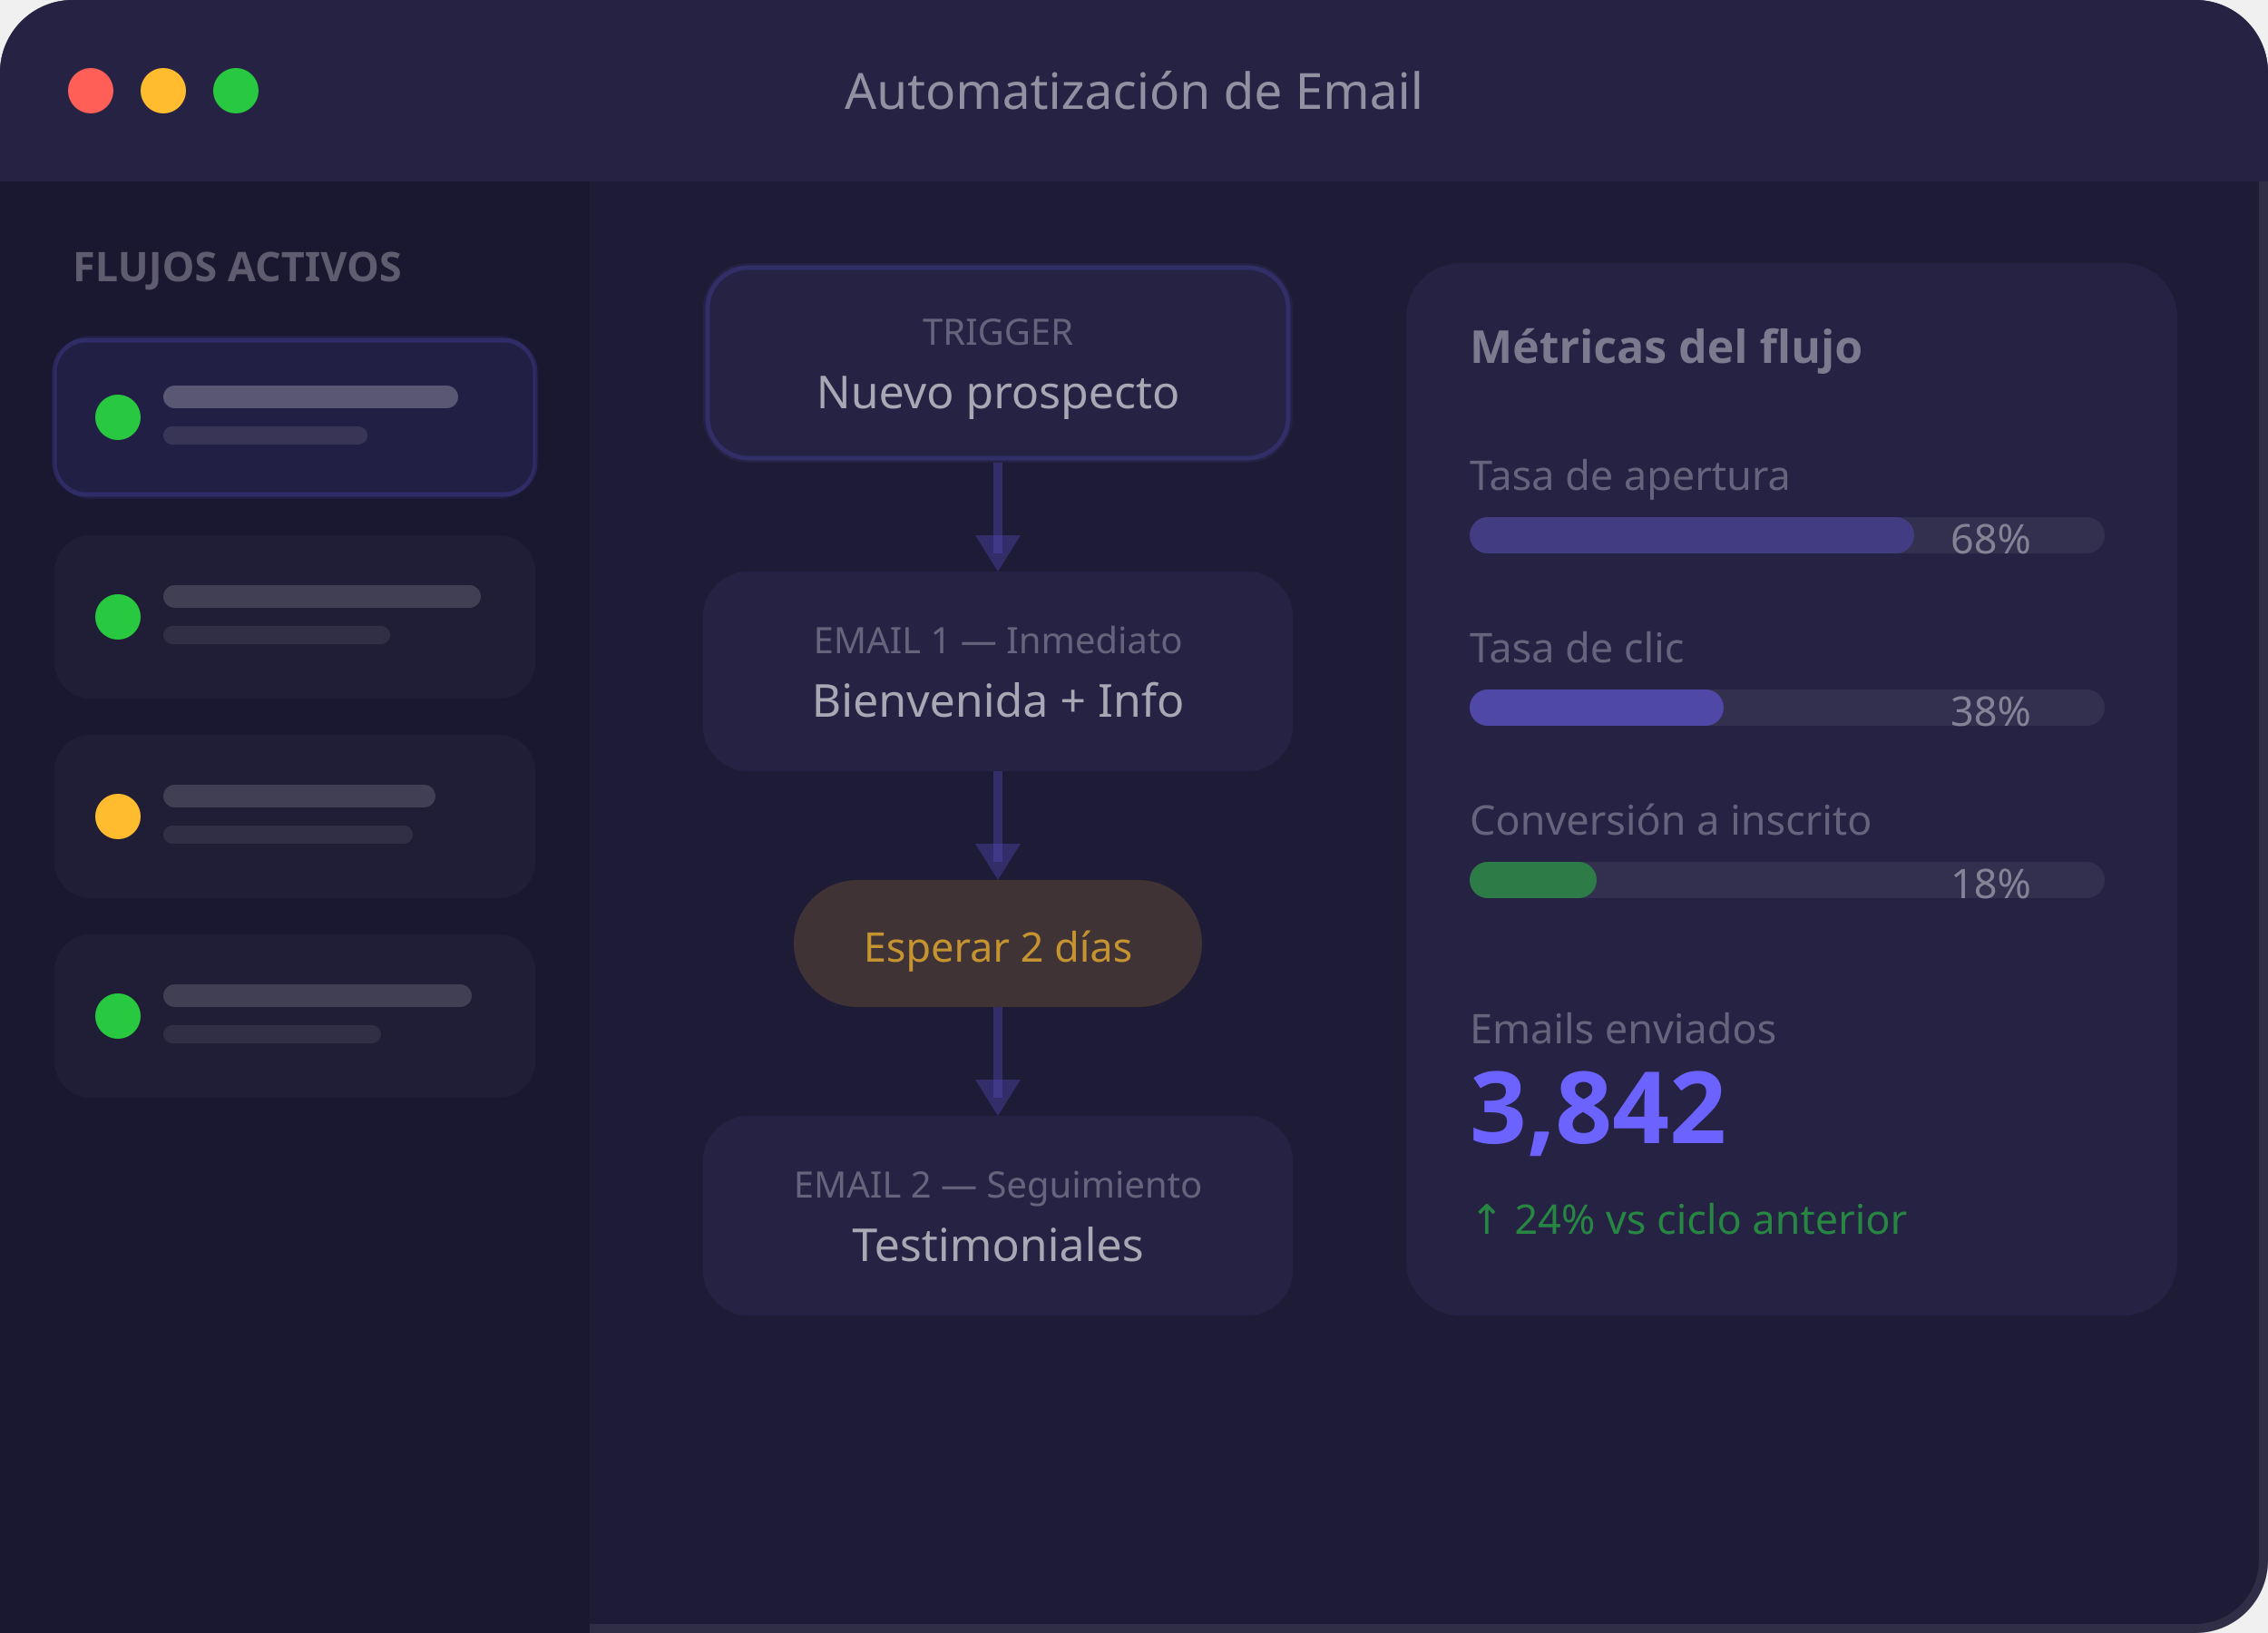
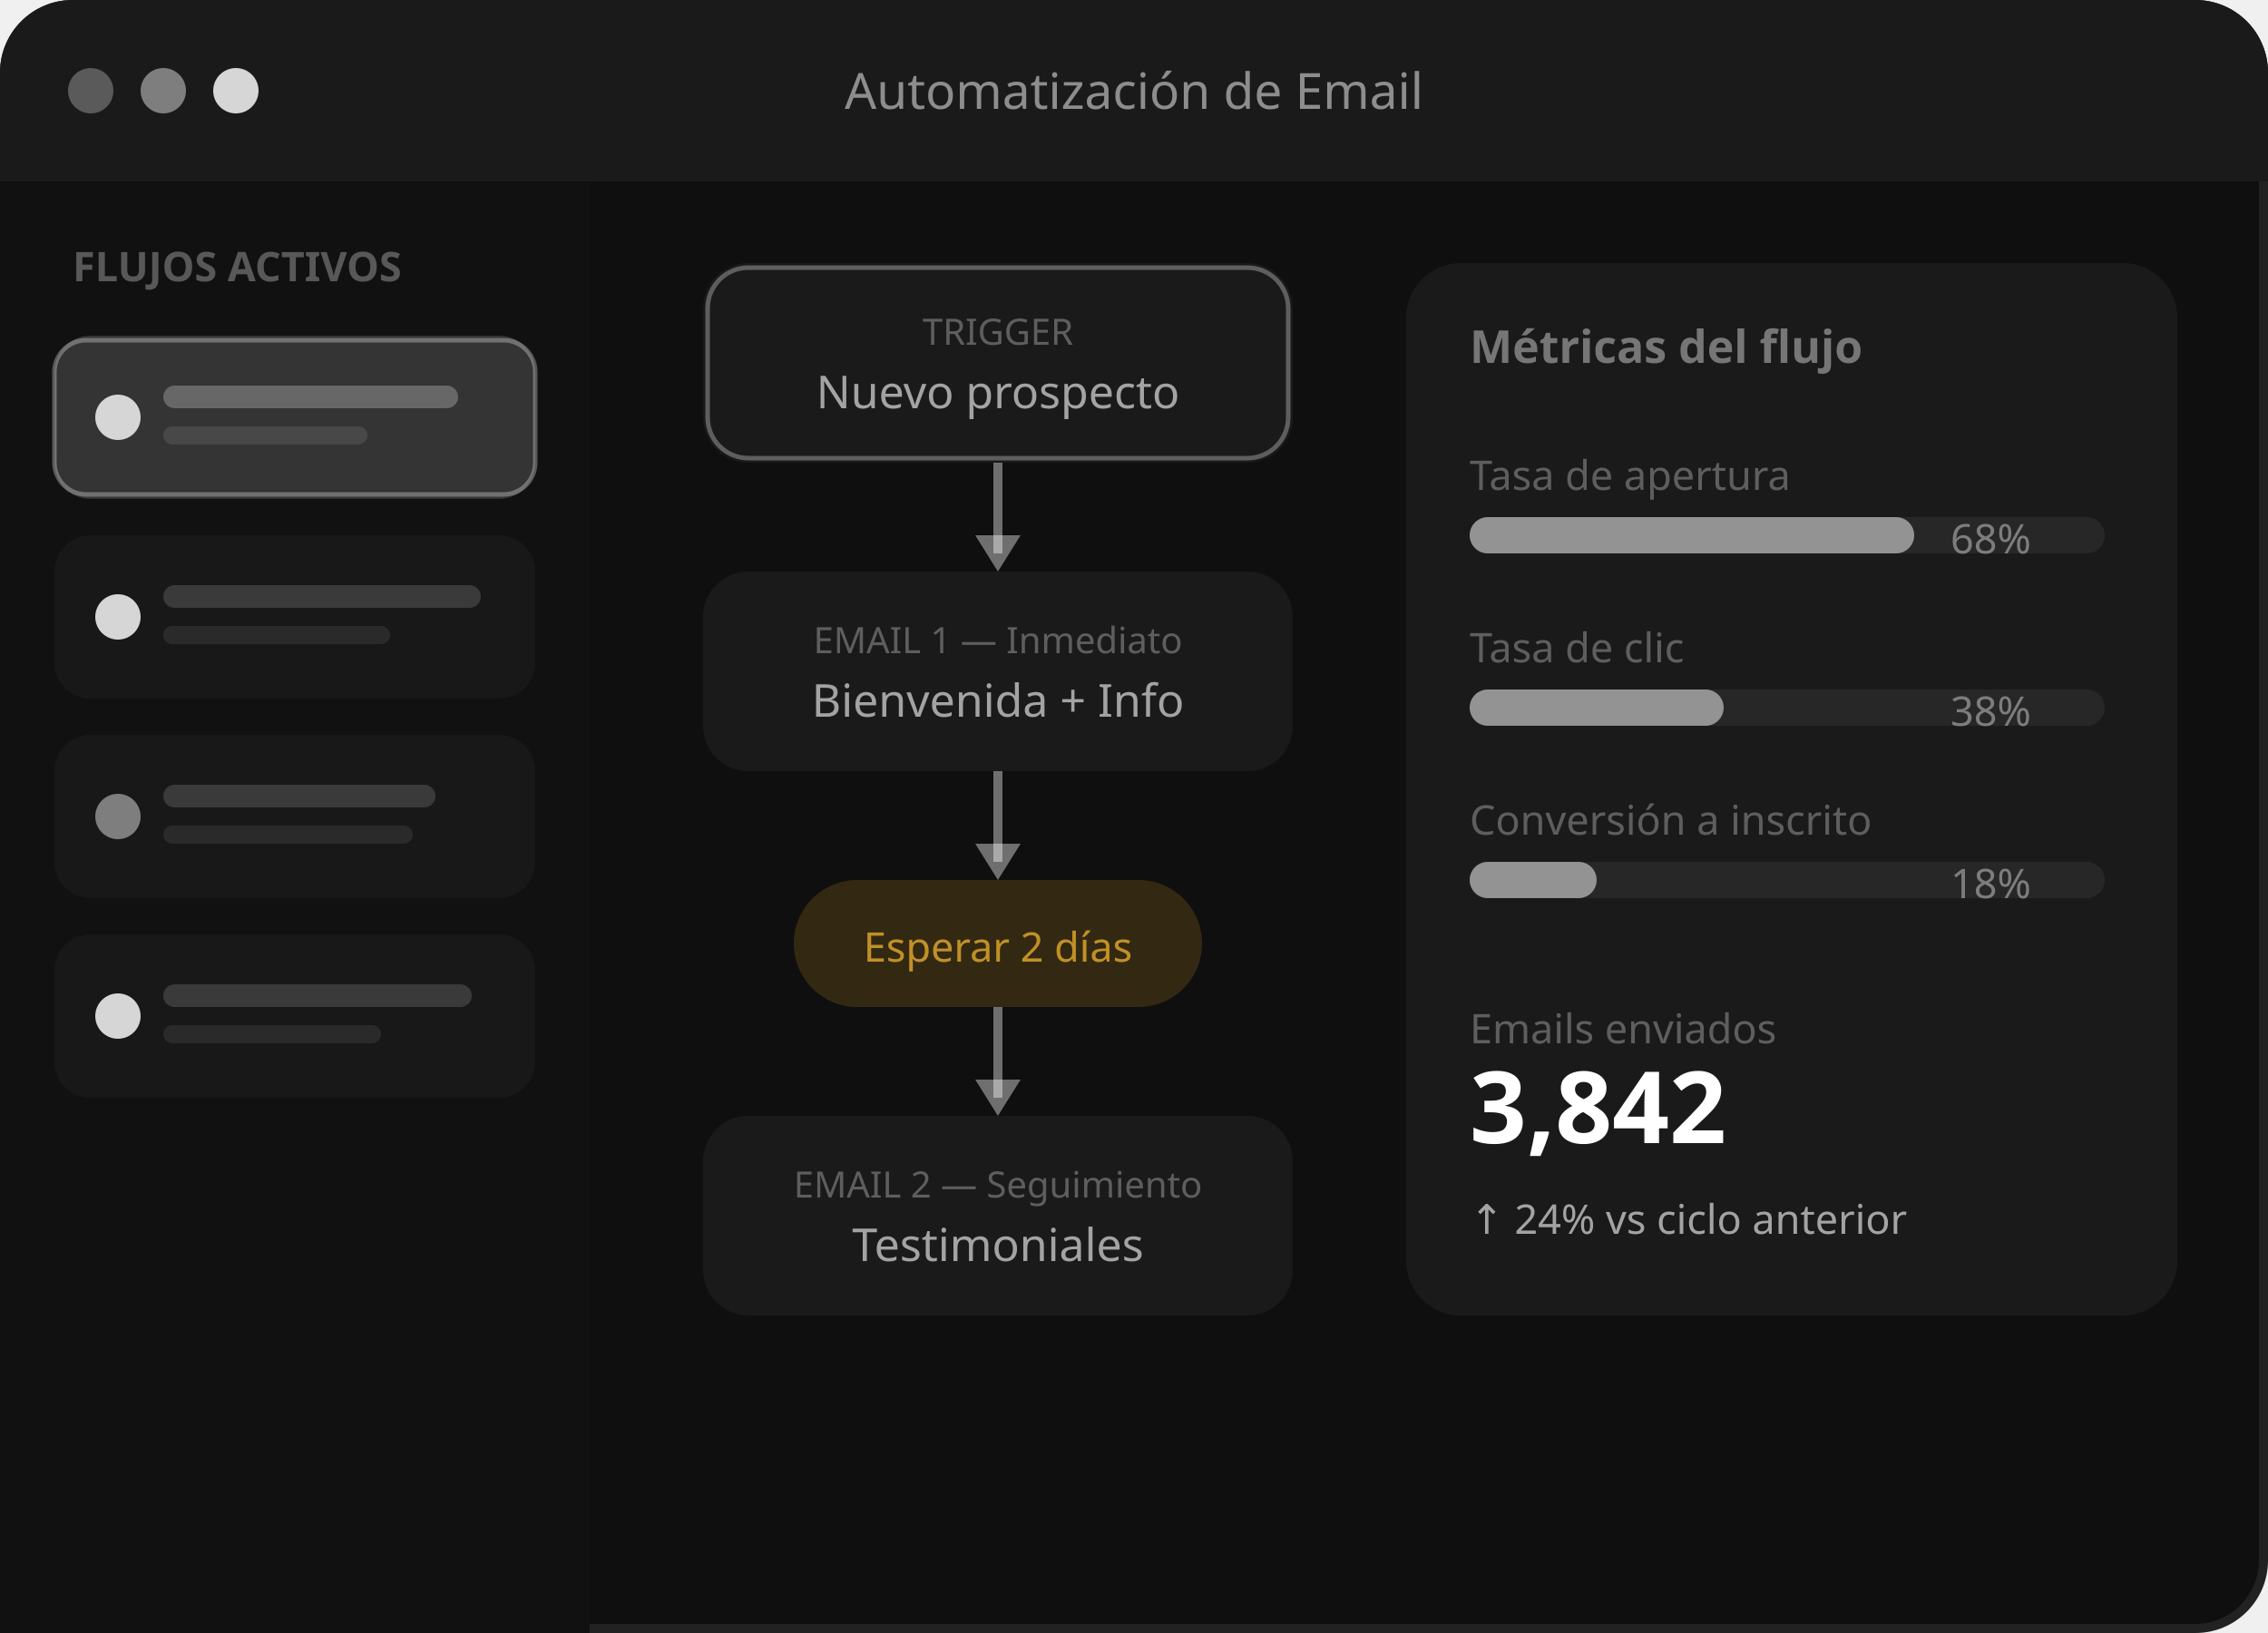
<svg xmlns="http://www.w3.org/2000/svg" width="500" height="360" viewBox="0 0 500 360" fill="none">
-   <rect width="500" height="360" rx="16" fill="#1E1B37" />
+   <rect width="500" height="360" rx="16" fill="#0F0F0F" />
  <rect x="1" y="1" width="498" height="358" rx="15" stroke="rgba(255,255,255,0.08)" stroke-width="2" />
-   <rect x="0" y="0" width="500" height="40" rx="16" fill="#252244" />
-   <rect x="0" y="20" width="500" height="20" fill="#252244" />
-   <circle cx="20" cy="20" r="5" fill="#FF5F57" />
-   <circle cx="36" cy="20" r="5" fill="#FEBC2E" />
-   <circle cx="52" cy="20" r="5" fill="#28C840" />
+   <rect x="0" y="0" width="500" height="40" rx="16" fill="#1A1A1A" />
+   <rect x="0" y="20" width="500" height="20" fill="#1A1A1A" />
+   <circle cx="20" cy="20" r="5" fill="#5A5A5A" />
+   <circle cx="36" cy="20" r="5" fill="#7E7E7E" />
+   <circle cx="52" cy="20" r="5" fill="#D6D6D6" />
  <text x="250" y="24" text-anchor="middle" font-family="sans-serif" font-size="11" fill="rgba(255,255,255,0.5)">Automatización de Email</text>
-   <rect x="0" y="40" width="130" height="320" fill="#1A1730" />
+   <rect x="0" y="40" width="130" height="320" fill="#111111" />
  <text x="16" y="62" font-family="sans-serif" font-size="9" fill="rgba(255,255,255,0.3)" font-weight="600">FLUJOS ACTIVOS</text>
-   <rect x="12" y="74" width="106" height="36" rx="8" fill="rgba(83,74,183,0.15)" />
-   <rect x="12" y="75" width="106" height="34" rx="7" stroke="rgba(83,74,183,0.3)" stroke-width="1" />
-   <circle cx="26" cy="92" r="5" fill="#28C840" />
+   <rect x="12" y="74" width="106" height="36" rx="8" fill="rgba(255,255,255,0.15)" />
+   <rect x="12" y="75" width="106" height="34" rx="7" stroke="rgba(255,255,255,0.3)" stroke-width="1" />
+   <circle cx="26" cy="92" r="5" fill="#D6D6D6" />
  <rect x="36" y="85" width="65" height="5" rx="2.5" fill="rgba(255,255,255,0.25)" />
  <rect x="36" y="94" width="45" height="4" rx="2" fill="rgba(255,255,255,0.1)" />
  <rect x="12" y="118" width="106" height="36" rx="8" fill="rgba(255,255,255,0.03)" />
-   <circle cx="26" cy="136" r="5" fill="#28C840" />
+   <circle cx="26" cy="136" r="5" fill="#D6D6D6" />
  <rect x="36" y="129" width="70" height="5" rx="2.5" fill="rgba(255,255,255,0.15)" />
  <rect x="36" y="138" width="50" height="4" rx="2" fill="rgba(255,255,255,0.08)" />
  <rect x="12" y="162" width="106" height="36" rx="8" fill="rgba(255,255,255,0.03)" />
-   <circle cx="26" cy="180" r="5" fill="#FEBC2E" />
+   <circle cx="26" cy="180" r="5" fill="#7E7E7E" />
  <rect x="36" y="173" width="60" height="5" rx="2.5" fill="rgba(255,255,255,0.15)" />
  <rect x="36" y="182" width="55" height="4" rx="2" fill="rgba(255,255,255,0.08)" />
  <rect x="12" y="206" width="106" height="36" rx="8" fill="rgba(255,255,255,0.03)" />
-   <circle cx="26" cy="224" r="5" fill="#28C840" />
+   <circle cx="26" cy="224" r="5" fill="#D6D6D6" />
  <rect x="36" y="217" width="68" height="5" rx="2.5" fill="rgba(255,255,255,0.15)" />
  <rect x="36" y="226" width="48" height="4" rx="2" fill="rgba(255,255,255,0.08)" />
-   <rect x="155" y="58" width="130" height="44" rx="10" fill="#252244" />
-   <rect x="156" y="59" width="128" height="42" rx="9" stroke="rgba(83,74,183,0.3)" stroke-width="1" />
+   <rect x="155" y="58" width="130" height="44" rx="10" fill="#1A1A1A" />
+   <rect x="156" y="59" width="128" height="42" rx="9" stroke="rgba(255,255,255,0.3)" stroke-width="1" />
  <text x="220" y="76" text-anchor="middle" font-family="sans-serif" font-size="8" fill="rgba(255,255,255,0.3)">TRIGGER</text>
  <text x="220" y="90" text-anchor="middle" font-family="sans-serif" font-size="10" fill="rgba(255,255,255,0.6)">Nuevo prospecto</text>
-   <line x1="220" y1="102" x2="220" y2="122" stroke="rgba(83,74,183,0.4)" stroke-width="2" />
-   <polygon points="215,118 220,126 225,118" fill="rgba(83,74,183,0.4)" />
-   <rect x="155" y="126" width="130" height="44" rx="10" fill="#252244" />
+   <line x1="220" y1="102" x2="220" y2="122" stroke="rgba(255,255,255,0.4)" stroke-width="2" />
+   <polygon points="215,118 220,126 225,118" fill="rgba(255,255,255,0.4)" />
+   <rect x="155" y="126" width="130" height="44" rx="10" fill="#1A1A1A" />
  <text x="220" y="144" text-anchor="middle" font-family="sans-serif" font-size="8" fill="rgba(255,255,255,0.3)">EMAIL 1 — Inmediato</text>
  <text x="220" y="158" text-anchor="middle" font-family="sans-serif" font-size="10" fill="rgba(255,255,255,0.6)">Bienvenida + Info</text>
-   <line x1="220" y1="170" x2="220" y2="190" stroke="rgba(83,74,183,0.4)" stroke-width="2" />
-   <polygon points="215,186 220,194 225,186" fill="rgba(83,74,183,0.4)" />
+   <line x1="220" y1="170" x2="220" y2="190" stroke="rgba(255,255,255,0.4)" stroke-width="2" />
+   <polygon points="215,186 220,194 225,186" fill="rgba(255,255,255,0.4)" />
  <rect x="175" y="194" width="90" height="28" rx="14" fill="rgba(254,188,46,0.15)" />
  <text x="220" y="212" text-anchor="middle" font-family="sans-serif" font-size="9" fill="rgba(254,188,46,0.7)">Esperar 2 días</text>
-   <line x1="220" y1="222" x2="220" y2="242" stroke="rgba(83,74,183,0.4)" stroke-width="2" />
-   <polygon points="215,238 220,246 225,238" fill="rgba(83,74,183,0.4)" />
-   <rect x="155" y="246" width="130" height="44" rx="10" fill="#252244" />
+   <line x1="220" y1="222" x2="220" y2="242" stroke="rgba(255,255,255,0.4)" stroke-width="2" />
+   <polygon points="215,238 220,246 225,238" fill="rgba(255,255,255,0.4)" />
+   <rect x="155" y="246" width="130" height="44" rx="10" fill="#1A1A1A" />
  <text x="220" y="264" text-anchor="middle" font-family="sans-serif" font-size="8" fill="rgba(255,255,255,0.3)">EMAIL 2 — Seguimiento</text>
  <text x="220" y="278" text-anchor="middle" font-family="sans-serif" font-size="10" fill="rgba(255,255,255,0.6)">Testimoniales</text>
-   <rect x="310" y="58" width="170" height="232" rx="12" fill="#252244" />
+   <rect x="310" y="58" width="170" height="232" rx="12" fill="#1A1A1A" />
  <text x="324" y="80" font-family="sans-serif" font-size="10" fill="rgba(255,255,255,0.4)" font-weight="600">Métricas del flujo</text>
  <text x="324" y="108" font-family="sans-serif" font-size="9" fill="rgba(255,255,255,0.3)">Tasa de apertura</text>
  <rect x="324" y="114" width="140" height="8" rx="4" fill="rgba(255,255,255,0.06)" />
-   <rect x="324" y="114" width="98" height="8" rx="4" fill="rgba(83,74,183,0.5)" />
+   <rect x="324" y="114" width="98" height="8" rx="4" fill="rgba(255,255,255,0.5)" />
  <text x="430" y="122" font-family="sans-serif" font-size="9" fill="rgba(255,255,255,0.4)">68%</text>
  <text x="324" y="146" font-family="sans-serif" font-size="9" fill="rgba(255,255,255,0.3)">Tasa de clic</text>
  <rect x="324" y="152" width="140" height="8" rx="4" fill="rgba(255,255,255,0.06)" />
-   <rect x="324" y="152" width="56" height="8" rx="4" fill="rgba(108,99,255,0.5)" />
+   <rect x="324" y="152" width="56" height="8" rx="4" fill="rgba(255,255,255,0.5)" />
  <text x="430" y="160" font-family="sans-serif" font-size="9" fill="rgba(255,255,255,0.4)">38%</text>
  <text x="324" y="184" font-family="sans-serif" font-size="9" fill="rgba(255,255,255,0.3)">Conversión a inscrito</text>
  <rect x="324" y="190" width="140" height="8" rx="4" fill="rgba(255,255,255,0.06)" />
-   <rect x="324" y="190" width="28" height="8" rx="4" fill="rgba(40,200,64,0.5)" />
+   <rect x="324" y="190" width="28" height="8" rx="4" fill="rgba(255,255,255,0.5)" />
  <text x="430" y="198" font-family="sans-serif" font-size="9" fill="rgba(255,255,255,0.4)">18%</text>
  <text x="324" y="230" font-family="sans-serif" font-size="9" fill="rgba(255,255,255,0.3)">Emails enviados</text>
-   <text x="324" y="252" font-family="sans-serif" font-size="22" fill="#6C63FF" font-weight="700">3,842</text>
-   <text x="324" y="272" font-family="sans-serif" font-size="9" fill="rgba(40,200,64,0.6)">↑ 24% vs ciclo anterior</text>
+   <text x="324" y="252" font-family="sans-serif" font-size="22" fill="#FFFFFF" font-weight="700">3,842</text>
+   <text x="324" y="272" font-family="sans-serif" font-size="9" fill="rgba(255,255,255,0.6)">↑ 24% vs ciclo anterior</text>
</svg>
